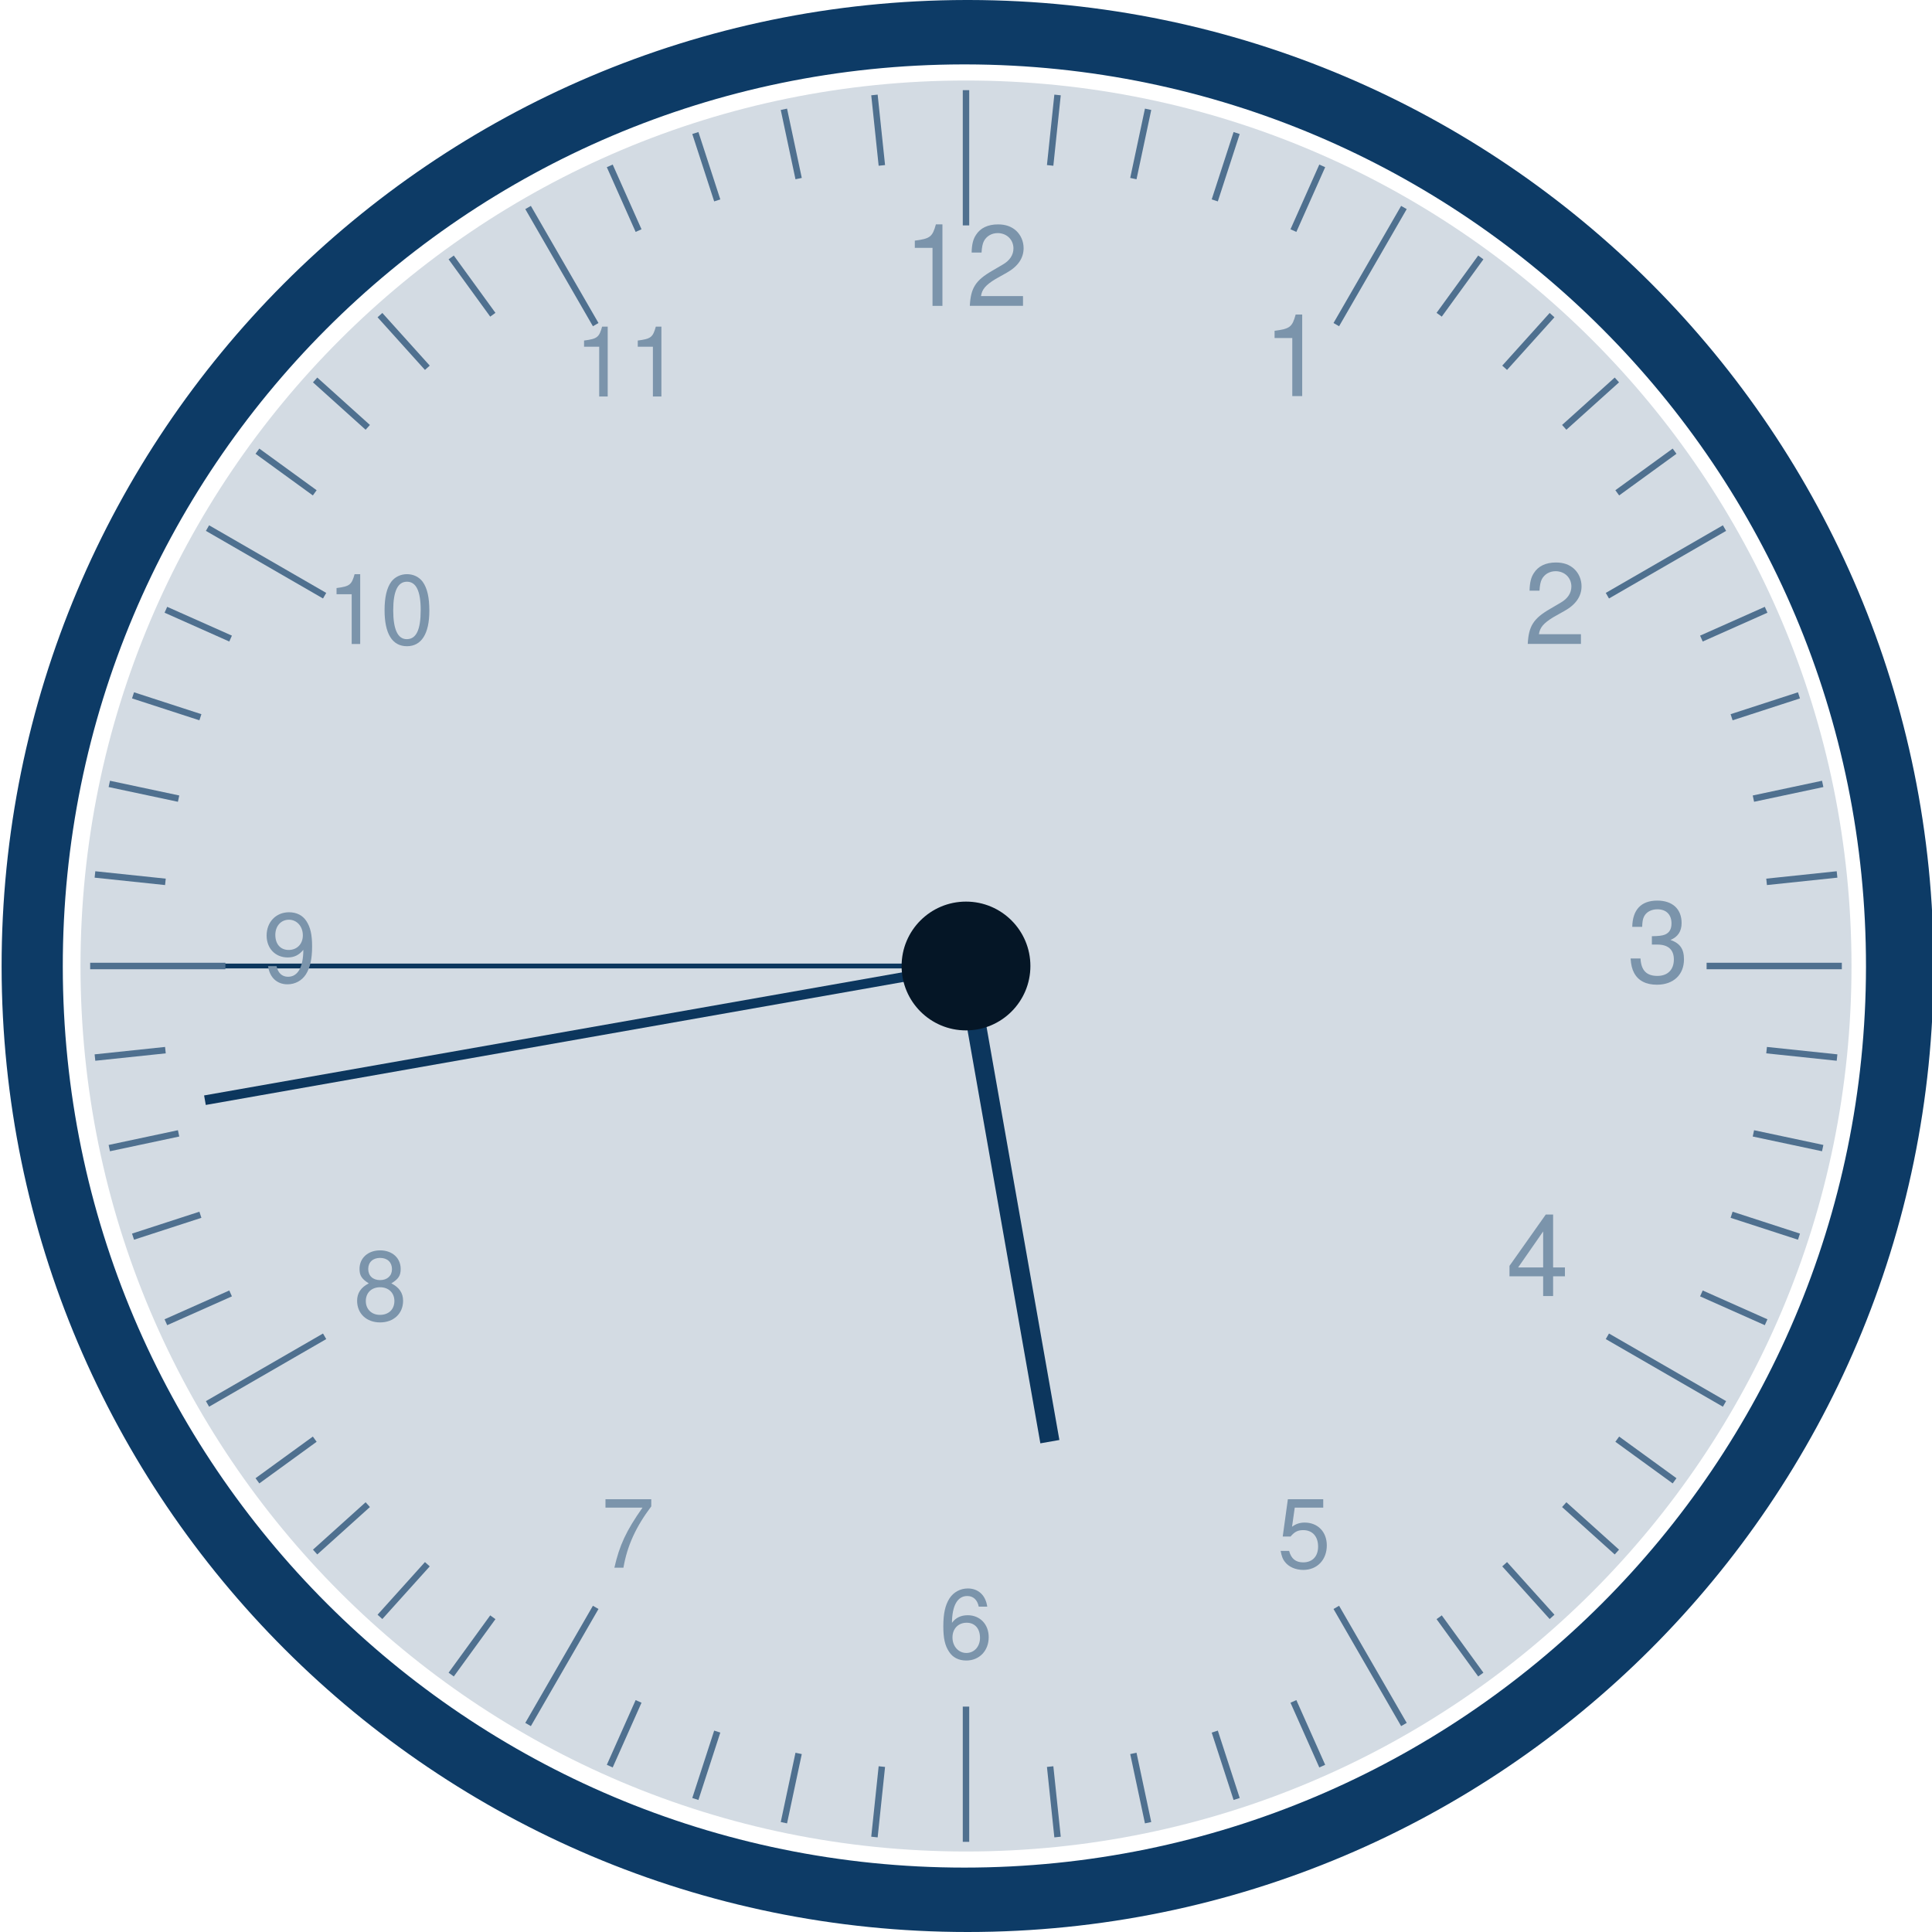
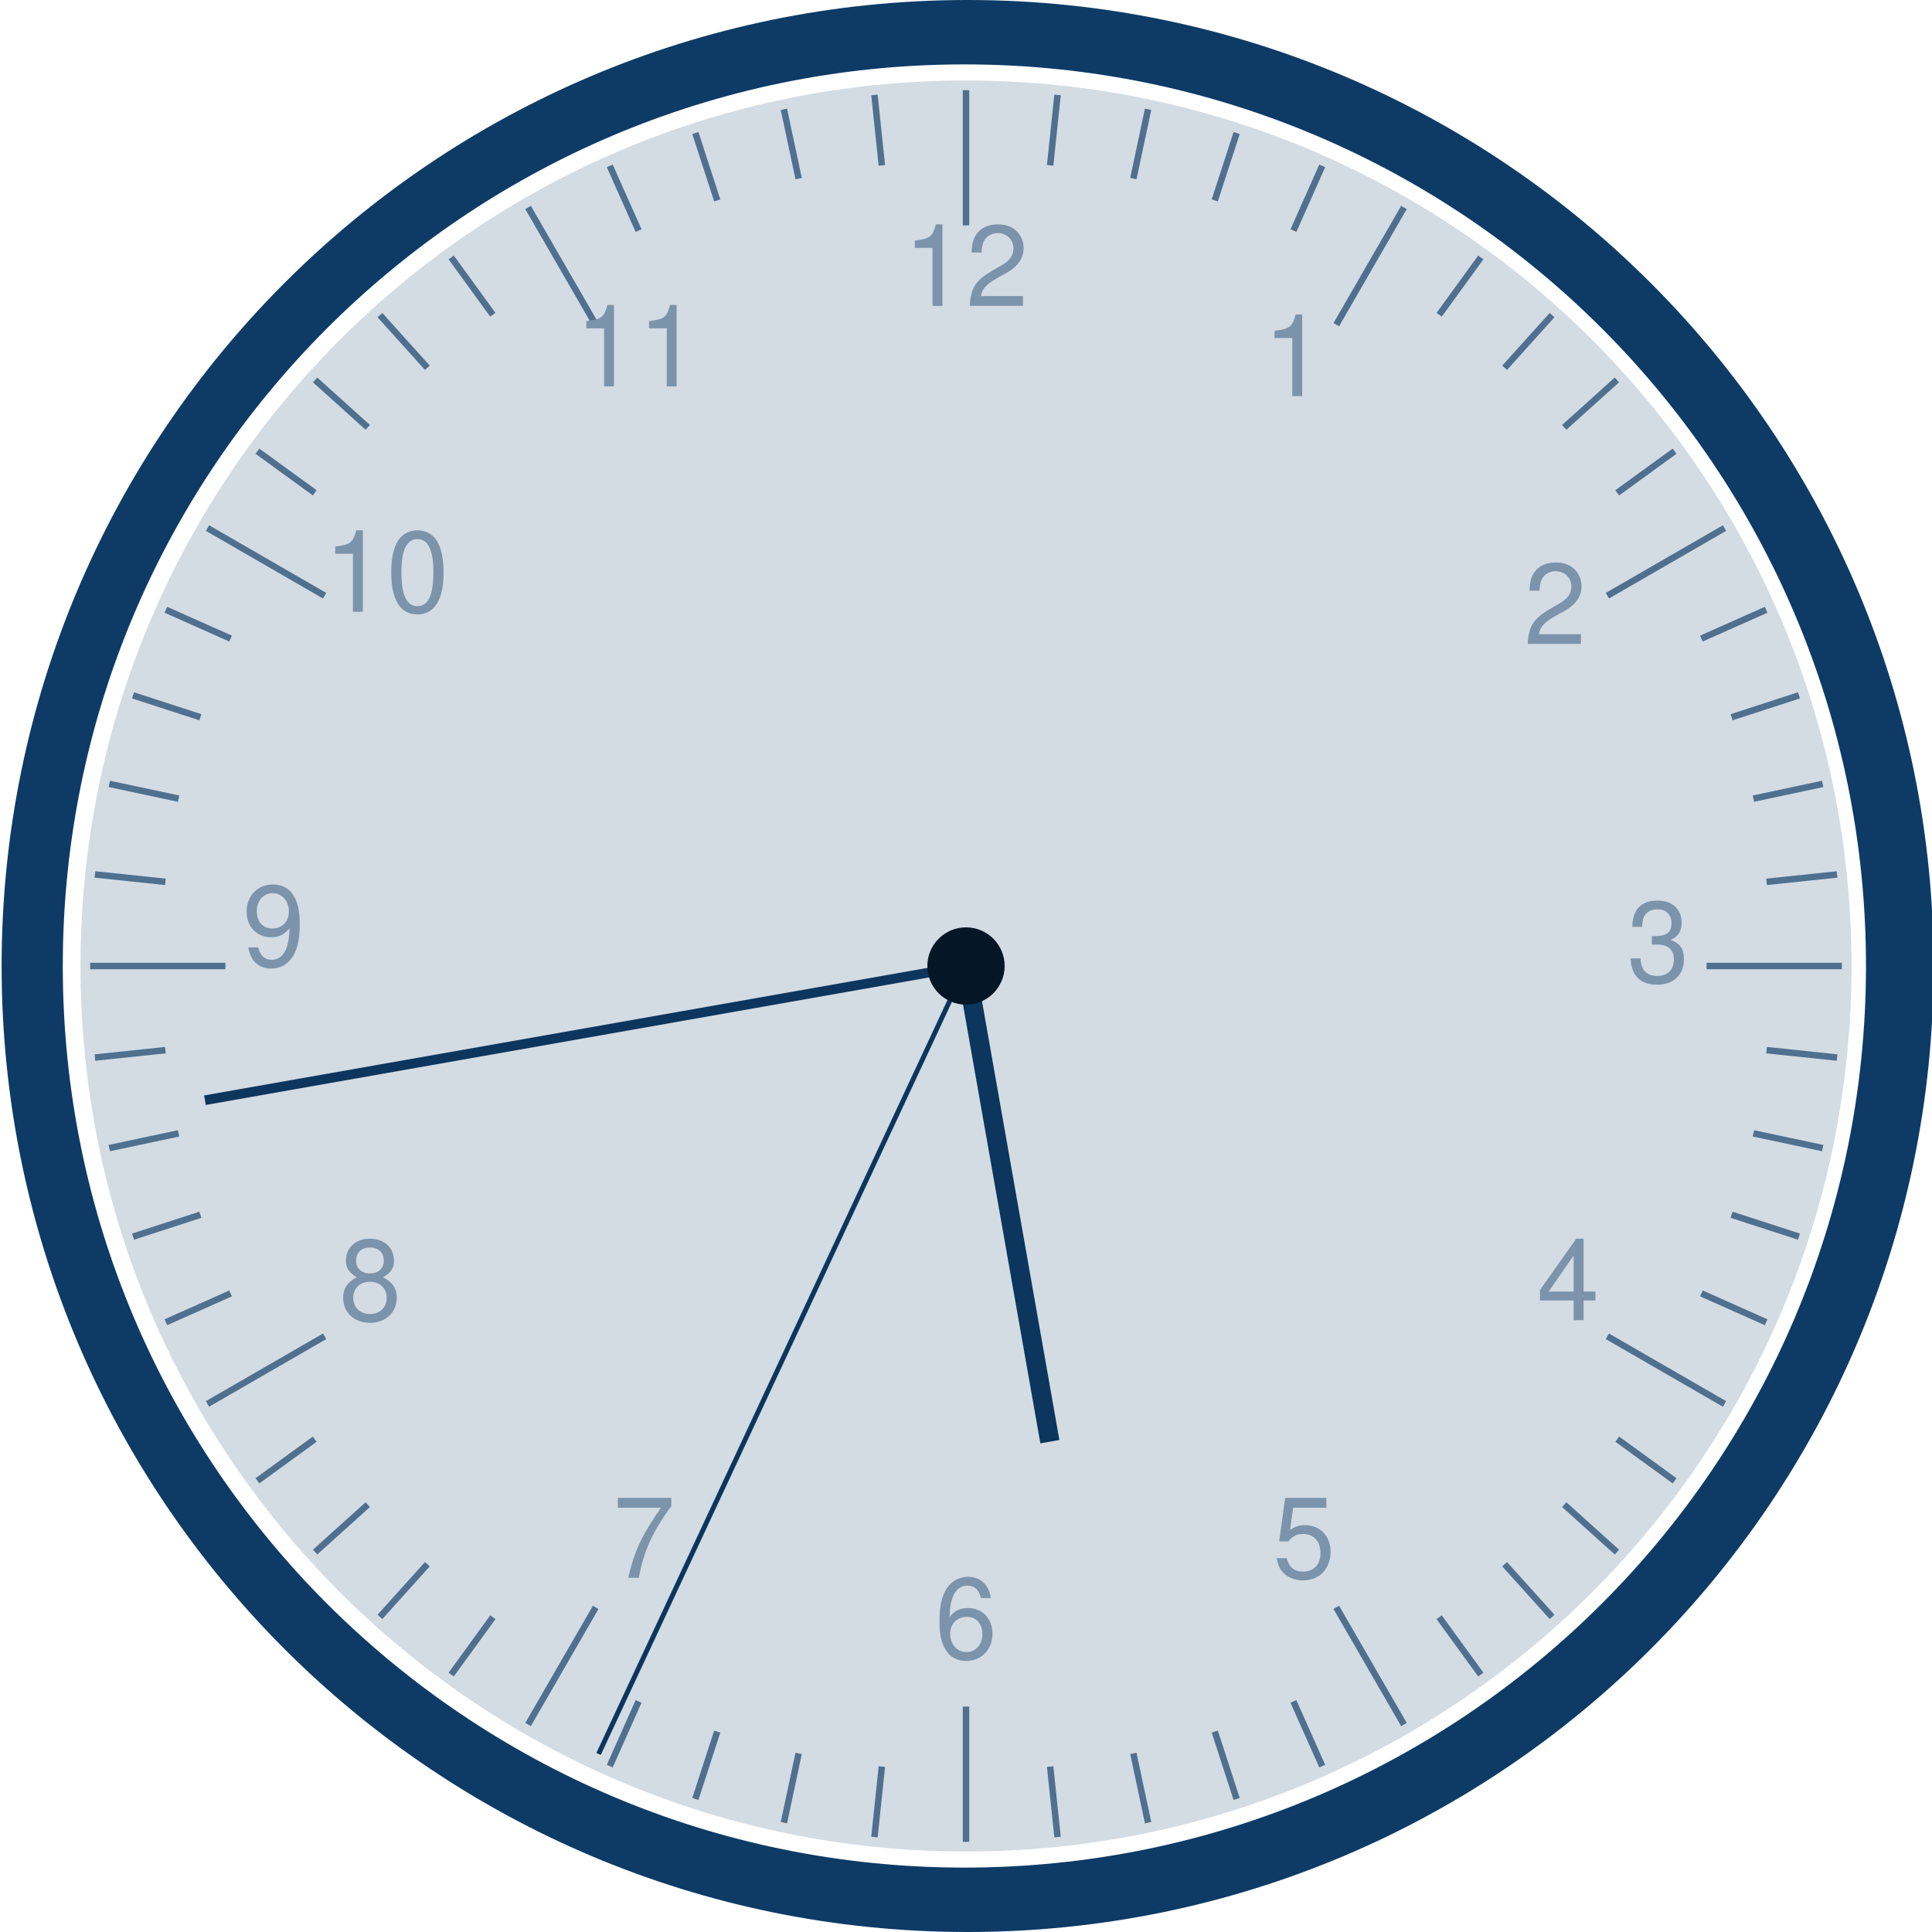
<svg xmlns="http://www.w3.org/2000/svg" viewBox="0 0 600 600" width="600" height="600">
  <style>
        /*  */
    
+ 		path {
+ 			shape-rendering: geometricPrecision;
+ 		}
+ 		
+ 		#clock_rim {
+ 			fill: #0D3B66;
+ 		}
+ 		
+ 		#clock_center {
+ 			fill: #051626;
+ 		}
+ 		
+ 		#clock_face {
+ 			fill: #D3DBE3;
+ 		}
+ 		
+ 		#clock_second {
+ 			stroke: #0C365D;
+ 			stroke-width: 1.5;
+ 		}
+ 		
+ 		#clock_minute {
+ 			stroke: #0C365D;
+ 			stroke-width: 3;
+ 		}
+ 		
+ 		#clock_hour {
+ 			stroke: #0C365D;
+ 			stroke-width: 6;
+ 		}
+ 		
        #scale_numbers text {
            alignment-baseline: middle;
+ 			text-anchor: middle;
+ 			text-rendering: geometricPrecision;
+ 			fill: #7B94AB;
+ 			stroke: none;
+ 			font-size: 35px;
+ 			font-family: Helvetica;
+ 			text-anchor: middle; 
        }
+ 		
+ 		#scale_bars path[id^="scale_multiple"] {
+ 			stroke: #4F708F;
+ 			stroke-width: 2;
+ 		}

        /*  */
    </style>
-   <path d="M 300, 300 m 0, -300 a 300, 300, 0, 1, 0, 1, 0 Z m 0 20 a 280, 280, 0, 1, 1, -1, 0Z" shape-rendering="geometricPrecision" fill="#0D3B66" id="clock_rim" />
-   <path d="M 25 300 a 275 275 0 1 0 550 0 a 275 275 0 1 0 -550 0z" shape-rendering="geometricPrecision" fill="#D3DBE3" id="clock_face" />
-   <path d="M 300 300 L 30 300" shape-rendering="geometricPrecision" stroke="#0C365D" stroke-width="1.5" id="clock_second" />
-   <path d="M 300 300 L 60 300" shape-rendering="geometricPrecision" stroke="#0C365D" stroke-width="3" id="clock_minute" transform="rotate(-10 300 300)" />
-   <path d="M 300 300 L 150 300" shape-rendering="geometricPrecision" stroke="#0C365D" stroke-width="6" id="clock_hour" transform="rotate(-100 300 300)" />
-   <path d="M 280 300 a 20 20 0 1 0 40 0 a 20 20 0 1 0 -40 0z" shape-rendering="geometricPrecision" fill="#051626" id="clock_center" />
+   <path d="M 300, 300 m 0, -300 a 300, 300, 0, 1, 0, 1, 0 Z m 0 20 a 280, 280, 0, 1, 1, -1, 0Z" id="clock_rim" />
+   <path d="M 25 300 a 275 275 0 1 0 550 0 a 275 275 0 1 0 -550 0z" id="clock_face" />
+   <path d="M 300 300 L 30 300" transform="rotate(-65 300 300)" id="clock_second" />
+   <path d="M 300 300 L 60 300" transform="rotate(-10 300 300)" id="clock_minute" />
+   <path d="M 300 300 L 150 300" transform="rotate(-100 300 300)" id="clock_hour" />
+   <path d="M 288 300 a 12 12 0 1 0 24 0 a 12 12 0 1 0 -24 0z" id="clock_center" />
  <g id="clock_scale">
    <g id="scale_bars">
-       <path d="M 300 70 L 300 28" shape-rendering="geometricPrecision" stroke="#4F708F" stroke-width="2" id="scale_multiple0" />
-       <path d="M 300 50 L 300 28" shape-rendering="geometricPrecision" stroke="#4F708F" stroke-width="2" transform="rotate(6 300 300)" id="scale_multiple1" />
-       <path d="M 300 50 L 300 28" shape-rendering="geometricPrecision" stroke="#4F708F" stroke-width="2" transform="rotate(12 300 300)" id="scale_multiple2" />
-       <path d="M 300 50 L 300 28" shape-rendering="geometricPrecision" stroke="#4F708F" stroke-width="2" transform="rotate(18 300 300)" id="scale_multiple3" />
-       <path d="M 300 50 L 300 28" shape-rendering="geometricPrecision" stroke="#4F708F" stroke-width="2" transform="rotate(24 300 300)" id="scale_multiple4" />
-       <path d="M 300 70 L 300 28" shape-rendering="geometricPrecision" stroke="#4F708F" stroke-width="2" transform="rotate(30 300 300)" id="scale_multiple5" />
-       <path d="M 300 50 L 300 28" shape-rendering="geometricPrecision" stroke="#4F708F" stroke-width="2" transform="rotate(36 300 300)" id="scale_multiple6" />
-       <path d="M 300 50 L 300 28" shape-rendering="geometricPrecision" stroke="#4F708F" stroke-width="2" transform="rotate(42 300 300)" id="scale_multiple7" />
-       <path d="M 300 50 L 300 28" shape-rendering="geometricPrecision" stroke="#4F708F" stroke-width="2" transform="rotate(48 300 300)" id="scale_multiple8" />
-       <path d="M 300 50 L 300 28" shape-rendering="geometricPrecision" stroke="#4F708F" stroke-width="2" transform="rotate(54 300 300)" id="scale_multiple9" />
-       <path d="M 300 70 L 300 28" shape-rendering="geometricPrecision" stroke="#4F708F" stroke-width="2" transform="rotate(60 300 300)" id="scale_multiple10" />
-       <path d="M 300 50 L 300 28" shape-rendering="geometricPrecision" stroke="#4F708F" stroke-width="2" transform="rotate(66 300 300)" id="scale_multiple11" />
-       <path d="M 300 50 L 300 28" shape-rendering="geometricPrecision" stroke="#4F708F" stroke-width="2" transform="rotate(72 300 300)" id="scale_multiple12" />
-       <path d="M 300 50 L 300 28" shape-rendering="geometricPrecision" stroke="#4F708F" stroke-width="2" transform="rotate(78 300 300)" id="scale_multiple13" />
-       <path d="M 300 50 L 300 28" shape-rendering="geometricPrecision" stroke="#4F708F" stroke-width="2" transform="rotate(84 300 300)" id="scale_multiple14" />
-       <path d="M 300 70 L 300 28" shape-rendering="geometricPrecision" stroke="#4F708F" stroke-width="2" transform="rotate(90 300 300)" id="scale_multiple15" />
-       <path d="M 300 50 L 300 28" shape-rendering="geometricPrecision" stroke="#4F708F" stroke-width="2" transform="rotate(96 300 300)" id="scale_multiple16" />
-       <path d="M 300 50 L 300 28" shape-rendering="geometricPrecision" stroke="#4F708F" stroke-width="2" transform="rotate(102 300 300)" id="scale_multiple17" />
-       <path d="M 300 50 L 300 28" shape-rendering="geometricPrecision" stroke="#4F708F" stroke-width="2" transform="rotate(108 300 300)" id="scale_multiple18" />
-       <path d="M 300 50 L 300 28" shape-rendering="geometricPrecision" stroke="#4F708F" stroke-width="2" transform="rotate(114 300 300)" id="scale_multiple19" />
-       <path d="M 300 70 L 300 28" shape-rendering="geometricPrecision" stroke="#4F708F" stroke-width="2" transform="rotate(120 300 300)" id="scale_multiple20" />
-       <path d="M 300 50 L 300 28" shape-rendering="geometricPrecision" stroke="#4F708F" stroke-width="2" transform="rotate(126 300 300)" id="scale_multiple21" />
-       <path d="M 300 50 L 300 28" shape-rendering="geometricPrecision" stroke="#4F708F" stroke-width="2" transform="rotate(132 300 300)" id="scale_multiple22" />
-       <path d="M 300 50 L 300 28" shape-rendering="geometricPrecision" stroke="#4F708F" stroke-width="2" transform="rotate(138 300 300)" id="scale_multiple23" />
-       <path d="M 300 50 L 300 28" shape-rendering="geometricPrecision" stroke="#4F708F" stroke-width="2" transform="rotate(144 300 300)" id="scale_multiple24" />
-       <path d="M 300 70 L 300 28" shape-rendering="geometricPrecision" stroke="#4F708F" stroke-width="2" transform="rotate(150 300 300)" id="scale_multiple25" />
-       <path d="M 300 50 L 300 28" shape-rendering="geometricPrecision" stroke="#4F708F" stroke-width="2" transform="rotate(156 300 300)" id="scale_multiple26" />
-       <path d="M 300 50 L 300 28" shape-rendering="geometricPrecision" stroke="#4F708F" stroke-width="2" transform="rotate(162 300 300)" id="scale_multiple27" />
-       <path d="M 300 50 L 300 28" shape-rendering="geometricPrecision" stroke="#4F708F" stroke-width="2" transform="rotate(168 300 300)" id="scale_multiple28" />
-       <path d="M 300 50 L 300 28" shape-rendering="geometricPrecision" stroke="#4F708F" stroke-width="2" transform="rotate(174 300 300)" id="scale_multiple29" />
-       <path d="M 300 70 L 300 28" shape-rendering="geometricPrecision" stroke="#4F708F" stroke-width="2" transform="rotate(180 300 300)" id="scale_multiple30" />
-       <path d="M 300 50 L 300 28" shape-rendering="geometricPrecision" stroke="#4F708F" stroke-width="2" transform="rotate(186 300 300)" id="scale_multiple31" />
-       <path d="M 300 50 L 300 28" shape-rendering="geometricPrecision" stroke="#4F708F" stroke-width="2" transform="rotate(192 300 300)" id="scale_multiple32" />
-       <path d="M 300 50 L 300 28" shape-rendering="geometricPrecision" stroke="#4F708F" stroke-width="2" transform="rotate(198 300 300)" id="scale_multiple33" />
-       <path d="M 300 50 L 300 28" shape-rendering="geometricPrecision" stroke="#4F708F" stroke-width="2" transform="rotate(204 300 300)" id="scale_multiple34" />
-       <path d="M 300 70 L 300 28" shape-rendering="geometricPrecision" stroke="#4F708F" stroke-width="2" transform="rotate(210 300 300)" id="scale_multiple35" />
-       <path d="M 300 50 L 300 28" shape-rendering="geometricPrecision" stroke="#4F708F" stroke-width="2" transform="rotate(216 300 300)" id="scale_multiple36" />
-       <path d="M 300 50 L 300 28" shape-rendering="geometricPrecision" stroke="#4F708F" stroke-width="2" transform="rotate(222 300 300)" id="scale_multiple37" />
-       <path d="M 300 50 L 300 28" shape-rendering="geometricPrecision" stroke="#4F708F" stroke-width="2" transform="rotate(228 300 300)" id="scale_multiple38" />
-       <path d="M 300 50 L 300 28" shape-rendering="geometricPrecision" stroke="#4F708F" stroke-width="2" transform="rotate(234 300 300)" id="scale_multiple39" />
-       <path d="M 300 70 L 300 28" shape-rendering="geometricPrecision" stroke="#4F708F" stroke-width="2" transform="rotate(240 300 300)" id="scale_multiple40" />
-       <path d="M 300 50 L 300 28" shape-rendering="geometricPrecision" stroke="#4F708F" stroke-width="2" transform="rotate(246 300 300)" id="scale_multiple41" />
-       <path d="M 300 50 L 300 28" shape-rendering="geometricPrecision" stroke="#4F708F" stroke-width="2" transform="rotate(252 300 300)" id="scale_multiple42" />
-       <path d="M 300 50 L 300 28" shape-rendering="geometricPrecision" stroke="#4F708F" stroke-width="2" transform="rotate(258 300 300)" id="scale_multiple43" />
-       <path d="M 300 50 L 300 28" shape-rendering="geometricPrecision" stroke="#4F708F" stroke-width="2" transform="rotate(264 300 300)" id="scale_multiple44" />
-       <path d="M 300 70 L 300 28" shape-rendering="geometricPrecision" stroke="#4F708F" stroke-width="2" transform="rotate(270 300 300)" id="scale_multiple45" />
-       <path d="M 300 50 L 300 28" shape-rendering="geometricPrecision" stroke="#4F708F" stroke-width="2" transform="rotate(276 300 300)" id="scale_multiple46" />
-       <path d="M 300 50 L 300 28" shape-rendering="geometricPrecision" stroke="#4F708F" stroke-width="2" transform="rotate(282 300 300)" id="scale_multiple47" />
-       <path d="M 300 50 L 300 28" shape-rendering="geometricPrecision" stroke="#4F708F" stroke-width="2" transform="rotate(288 300 300)" id="scale_multiple48" />
-       <path d="M 300 50 L 300 28" shape-rendering="geometricPrecision" stroke="#4F708F" stroke-width="2" transform="rotate(294 300 300)" id="scale_multiple49" />
-       <path d="M 300 70 L 300 28" shape-rendering="geometricPrecision" stroke="#4F708F" stroke-width="2" transform="rotate(300 300 300)" id="scale_multiple50" />
-       <path d="M 300 50 L 300 28" shape-rendering="geometricPrecision" stroke="#4F708F" stroke-width="2" transform="rotate(306 300 300)" id="scale_multiple51" />
-       <path d="M 300 50 L 300 28" shape-rendering="geometricPrecision" stroke="#4F708F" stroke-width="2" transform="rotate(312 300 300)" id="scale_multiple52" />
-       <path d="M 300 50 L 300 28" shape-rendering="geometricPrecision" stroke="#4F708F" stroke-width="2" transform="rotate(318 300 300)" id="scale_multiple53" />
-       <path d="M 300 50 L 300 28" shape-rendering="geometricPrecision" stroke="#4F708F" stroke-width="2" transform="rotate(324 300 300)" id="scale_multiple54" />
-       <path d="M 300 70 L 300 28" shape-rendering="geometricPrecision" stroke="#4F708F" stroke-width="2" transform="rotate(330 300 300)" id="scale_multiple55" />
-       <path d="M 300 50 L 300 28" shape-rendering="geometricPrecision" stroke="#4F708F" stroke-width="2" transform="rotate(336 300 300)" id="scale_multiple56" />
-       <path d="M 300 50 L 300 28" shape-rendering="geometricPrecision" stroke="#4F708F" stroke-width="2" transform="rotate(342 300 300)" id="scale_multiple57" />
-       <path d="M 300 50 L 300 28" shape-rendering="geometricPrecision" stroke="#4F708F" stroke-width="2" transform="rotate(348 300 300)" id="scale_multiple58" />
-       <path d="M 300 50 L 300 28" shape-rendering="geometricPrecision" stroke="#4F708F" stroke-width="2" transform="rotate(354 300 300)" id="scale_multiple59" />
+       <path d="M 300 70 L 300 28" id="scale_multiple0" />
+       <path d="M 300 50 L 300 28" transform="rotate(6 300 300)" id="scale_multiple1" />
+       <path d="M 300 50 L 300 28" transform="rotate(12 300 300)" id="scale_multiple2" />
+       <path d="M 300 50 L 300 28" transform="rotate(18 300 300)" id="scale_multiple3" />
+       <path d="M 300 50 L 300 28" transform="rotate(24 300 300)" id="scale_multiple4" />
+       <path d="M 300 70 L 300 28" transform="rotate(30 300 300)" id="scale_multiple5" />
+       <path d="M 300 50 L 300 28" transform="rotate(36 300 300)" id="scale_multiple6" />
+       <path d="M 300 50 L 300 28" transform="rotate(42 300 300)" id="scale_multiple7" />
+       <path d="M 300 50 L 300 28" transform="rotate(48 300 300)" id="scale_multiple8" />
+       <path d="M 300 50 L 300 28" transform="rotate(54 300 300)" id="scale_multiple9" />
+       <path d="M 300 70 L 300 28" transform="rotate(60 300 300)" id="scale_multiple10" />
+       <path d="M 300 50 L 300 28" transform="rotate(66 300 300)" id="scale_multiple11" />
+       <path d="M 300 50 L 300 28" transform="rotate(72 300 300)" id="scale_multiple12" />
+       <path d="M 300 50 L 300 28" transform="rotate(78 300 300)" id="scale_multiple13" />
+       <path d="M 300 50 L 300 28" transform="rotate(84 300 300)" id="scale_multiple14" />
+       <path d="M 300 70 L 300 28" transform="rotate(90 300 300)" id="scale_multiple15" />
+       <path d="M 300 50 L 300 28" transform="rotate(96 300 300)" id="scale_multiple16" />
+       <path d="M 300 50 L 300 28" transform="rotate(102 300 300)" id="scale_multiple17" />
+       <path d="M 300 50 L 300 28" transform="rotate(108 300 300)" id="scale_multiple18" />
+       <path d="M 300 50 L 300 28" transform="rotate(114 300 300)" id="scale_multiple19" />
+       <path d="M 300 70 L 300 28" transform="rotate(120 300 300)" id="scale_multiple20" />
+       <path d="M 300 50 L 300 28" transform="rotate(126 300 300)" id="scale_multiple21" />
+       <path d="M 300 50 L 300 28" transform="rotate(132 300 300)" id="scale_multiple22" />
+       <path d="M 300 50 L 300 28" transform="rotate(138 300 300)" id="scale_multiple23" />
+       <path d="M 300 50 L 300 28" transform="rotate(144 300 300)" id="scale_multiple24" />
+       <path d="M 300 70 L 300 28" transform="rotate(150 300 300)" id="scale_multiple25" />
+       <path d="M 300 50 L 300 28" transform="rotate(156 300 300)" id="scale_multiple26" />
+       <path d="M 300 50 L 300 28" transform="rotate(162 300 300)" id="scale_multiple27" />
+       <path d="M 300 50 L 300 28" transform="rotate(168 300 300)" id="scale_multiple28" />
+       <path d="M 300 50 L 300 28" transform="rotate(174 300 300)" id="scale_multiple29" />
+       <path d="M 300 70 L 300 28" transform="rotate(180 300 300)" id="scale_multiple30" />
+       <path d="M 300 50 L 300 28" transform="rotate(186 300 300)" id="scale_multiple31" />
+       <path d="M 300 50 L 300 28" transform="rotate(192 300 300)" id="scale_multiple32" />
+       <path d="M 300 50 L 300 28" transform="rotate(198 300 300)" id="scale_multiple33" />
+       <path d="M 300 50 L 300 28" transform="rotate(204 300 300)" id="scale_multiple34" />
+       <path d="M 300 70 L 300 28" transform="rotate(210 300 300)" id="scale_multiple35" />
+       <path d="M 300 50 L 300 28" transform="rotate(216 300 300)" id="scale_multiple36" />
+       <path d="M 300 50 L 300 28" transform="rotate(222 300 300)" id="scale_multiple37" />
+       <path d="M 300 50 L 300 28" transform="rotate(228 300 300)" id="scale_multiple38" />
+       <path d="M 300 50 L 300 28" transform="rotate(234 300 300)" id="scale_multiple39" />
+       <path d="M 300 70 L 300 28" transform="rotate(240 300 300)" id="scale_multiple40" />
+       <path d="M 300 50 L 300 28" transform="rotate(246 300 300)" id="scale_multiple41" />
+       <path d="M 300 50 L 300 28" transform="rotate(252 300 300)" id="scale_multiple42" />
+       <path d="M 300 50 L 300 28" transform="rotate(258 300 300)" id="scale_multiple43" />
+       <path d="M 300 50 L 300 28" transform="rotate(264 300 300)" id="scale_multiple44" />
+       <path d="M 300 70 L 300 28" transform="rotate(270 300 300)" id="scale_multiple45" />
+       <path d="M 300 50 L 300 28" transform="rotate(276 300 300)" id="scale_multiple46" />
+       <path d="M 300 50 L 300 28" transform="rotate(282 300 300)" id="scale_multiple47" />
+       <path d="M 300 50 L 300 28" transform="rotate(288 300 300)" id="scale_multiple48" />
+       <path d="M 300 50 L 300 28" transform="rotate(294 300 300)" id="scale_multiple49" />
+       <path d="M 300 70 L 300 28" transform="rotate(300 300 300)" id="scale_multiple50" />
+       <path d="M 300 50 L 300 28" transform="rotate(306 300 300)" id="scale_multiple51" />
+       <path d="M 300 50 L 300 28" transform="rotate(312 300 300)" id="scale_multiple52" />
+       <path d="M 300 50 L 300 28" transform="rotate(318 300 300)" id="scale_multiple53" />
+       <path d="M 300 50 L 300 28" transform="rotate(324 300 300)" id="scale_multiple54" />
+       <path d="M 300 70 L 300 28" transform="rotate(330 300 300)" id="scale_multiple55" />
+       <path d="M 300 50 L 300 28" transform="rotate(336 300 300)" id="scale_multiple56" />
+       <path d="M 300 50 L 300 28" transform="rotate(342 300 300)" id="scale_multiple57" />
+       <path d="M 300 50 L 300 28" transform="rotate(348 300 300)" id="scale_multiple58" />
+       <path d="M 300 50 L 300 28" transform="rotate(354 300 300)" id="scale_multiple59" />
    </g>
-     <g id="scale_numbers" style="fill: #7B94AB; stroke: none; font-size: 35px; font-family: Helvetica; text-anchor: middle;">
-       <text x="300" y="95" text-rendering="geometricPrecision" id="scale_number12">12</text>
-       <text x="402" y="123" text-rendering="geometricPrecision" id="scale_number1">1</text>
-       <text x="483" y="200" text-rendering="geometricPrecision" id="scale_number2">2</text>
-       <text x="515" y="305" text-rendering="geometricPrecision" id="scale_number3">3</text>
-       <text x="477.53" y="402.5" text-rendering="geometricPrecision" id="scale_number4">4</text>
-       <text x="300" y="95" style="fill: #7B94AB; stroke: none; font-size: 30px; font-family: Helvetica; text-anchor: middle;" text-rendering="geometricPrecision" transform="rotate(150 300 300) rotate(-150 300 90)" id="scale_number5">5</text>
-       <text x="300" y="95" style="fill: #7B94AB; stroke: none; font-size: 30px; font-family: Helvetica; text-anchor: middle;" text-rendering="geometricPrecision" transform="rotate(180 300 300) rotate(-180 300 90)" id="scale_number6">6</text>
-       <text x="300" y="95" style="fill: #7B94AB; stroke: none; font-size: 30px; font-family: Helvetica; text-anchor: middle;" text-rendering="geometricPrecision" transform="rotate(210 300 300) rotate(-210 300 90)" id="scale_number7">7</text>
-       <text x="300" y="95" style="fill: #7B94AB; stroke: none; font-size: 30px; font-family: Helvetica; text-anchor: middle;" text-rendering="geometricPrecision" transform="rotate(240 300 300) rotate(-240 300 90)" id="scale_number8">8</text>
-       <text x="300" y="95" style="fill: #7B94AB; stroke: none; font-size: 30px; font-family: Helvetica; text-anchor: middle;" text-rendering="geometricPrecision" transform="rotate(270 300 300) rotate(-270 300 90)" id="scale_number9">9</text>
-       <text x="300" y="95" style="fill: #7B94AB; stroke: none; font-size: 30px; font-family: Helvetica; text-anchor: middle;" text-rendering="geometricPrecision" transform="rotate(300 300 300) rotate(-300 300 90)" id="scale_number10">10</text>
-       <text x="300" y="95" style="fill: #7B94AB; stroke: none; font-size: 30px; font-family: Helvetica; text-anchor: middle;" text-rendering="geometricPrecision" transform="rotate(330 300 300) rotate(-330 300 90)" id="scale_number11">11</text>
+     <g id="scale_numbers">
+       <text x="300" y="95" id="scale_number12">12</text>
+       <text x="402" y="123" id="scale_number1">1</text>
+       <text x="483" y="200" id="scale_number2">2</text>
+       <text x="515" y="305" id="scale_number3">3</text>
+       <text x="487" y="410" id="scale_number4">4</text>
+       <text x="405" y="490" id="scale_number5">5</text>
+       <text x="300" y="515" id="scale_number6">6</text>
+       <text x="200" y="490" id="scale_number7">7</text>
+       <text x="115" y="410" id="scale_number8">8</text>
+       <text x="85" y="300" id="scale_number9">9</text>
+       <text x="120" y="190" id="scale_number10">10</text>
+       <text x="198" y="120" id="scale_number11">11</text>
    </g>
  </g>
</svg>
